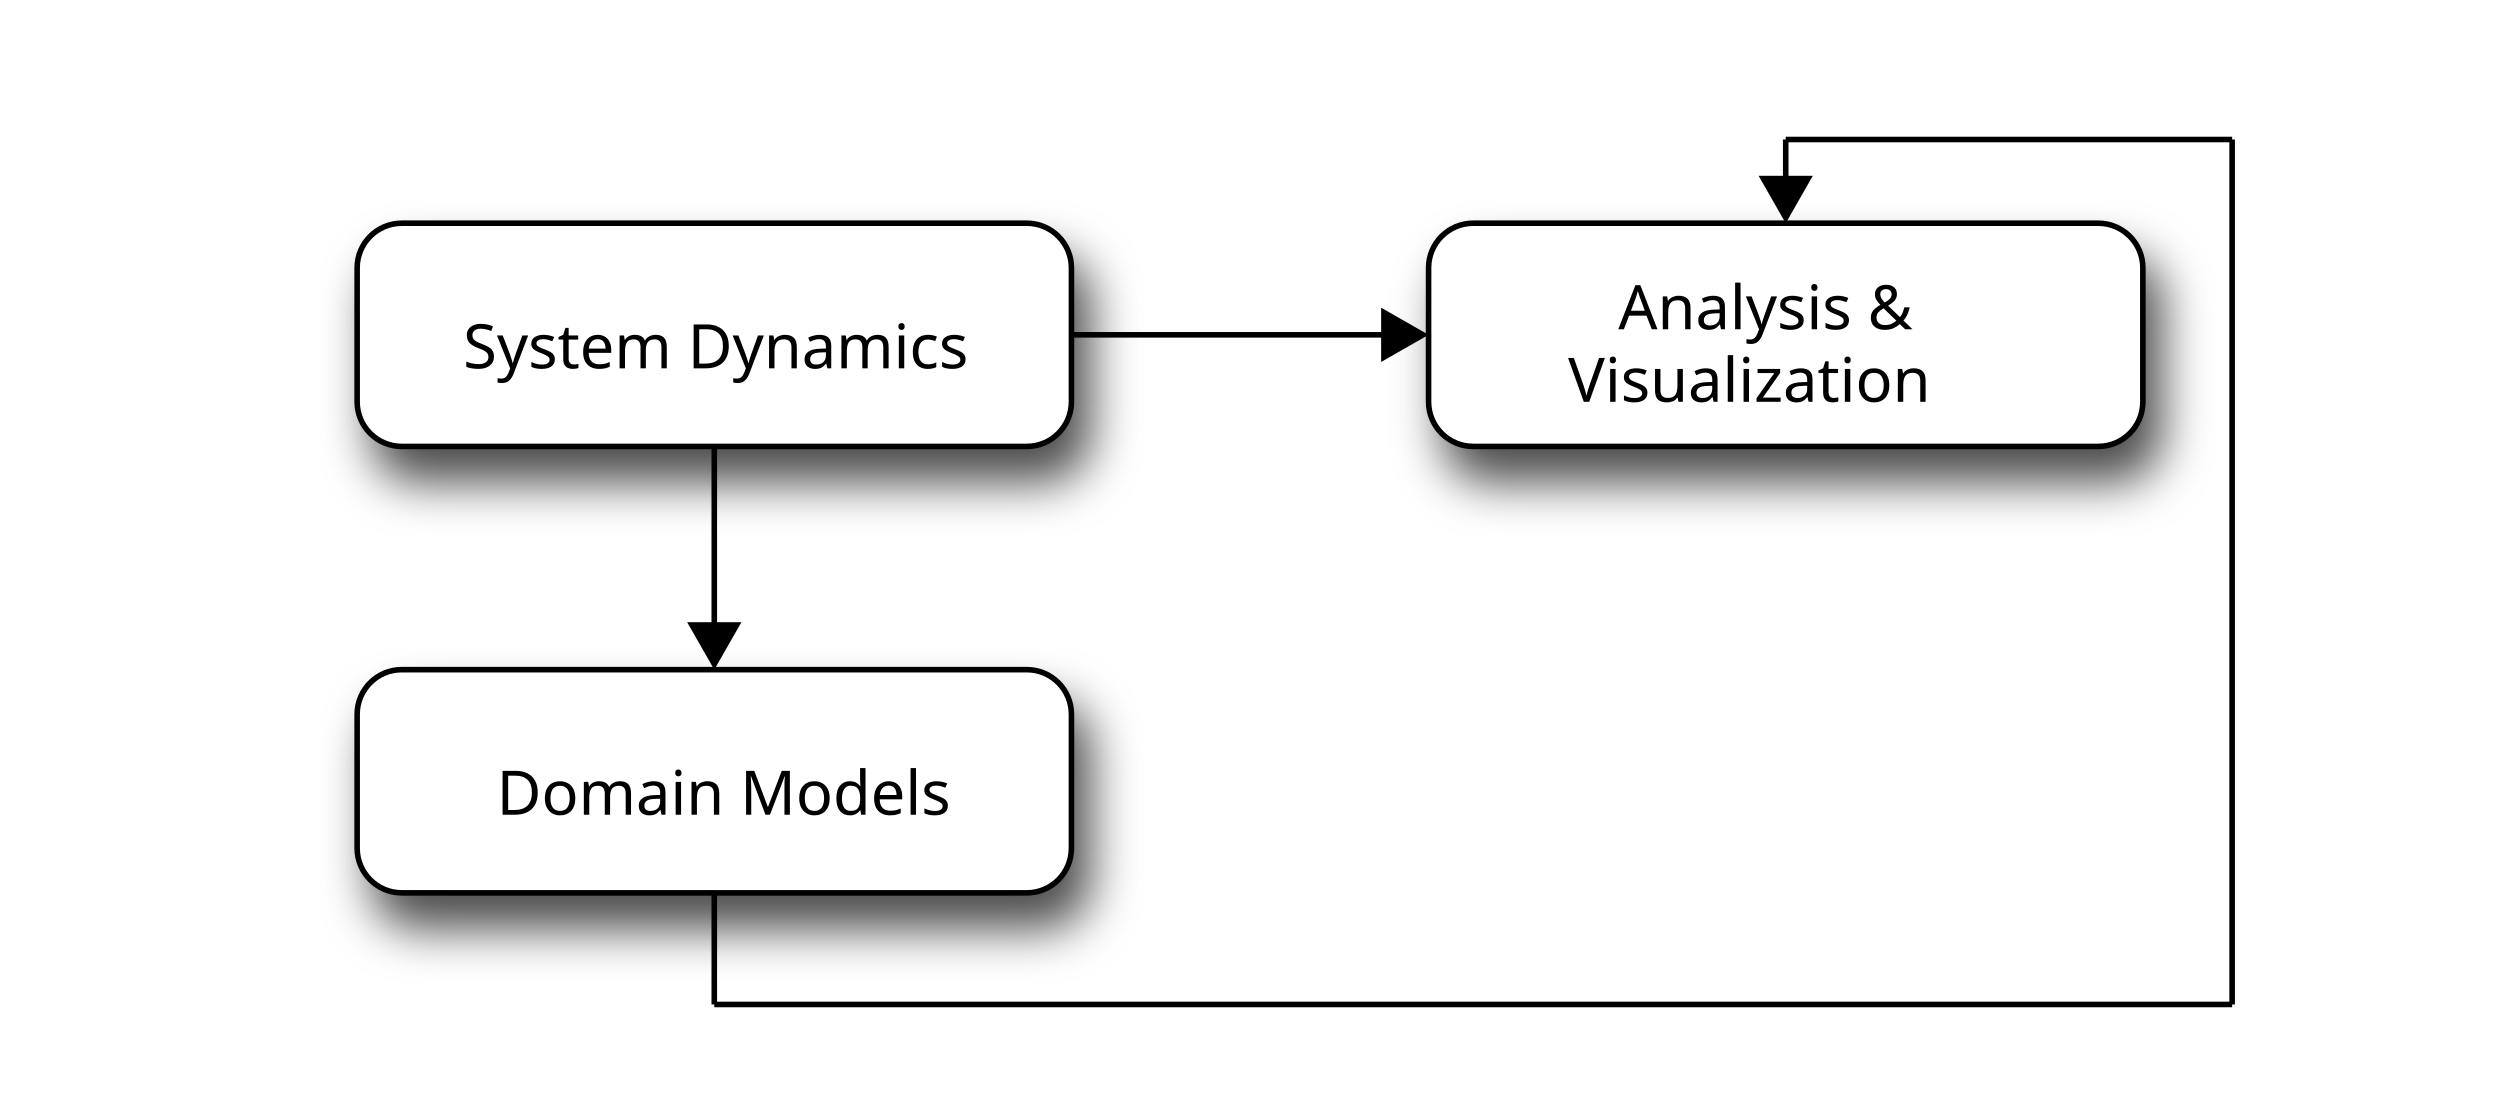
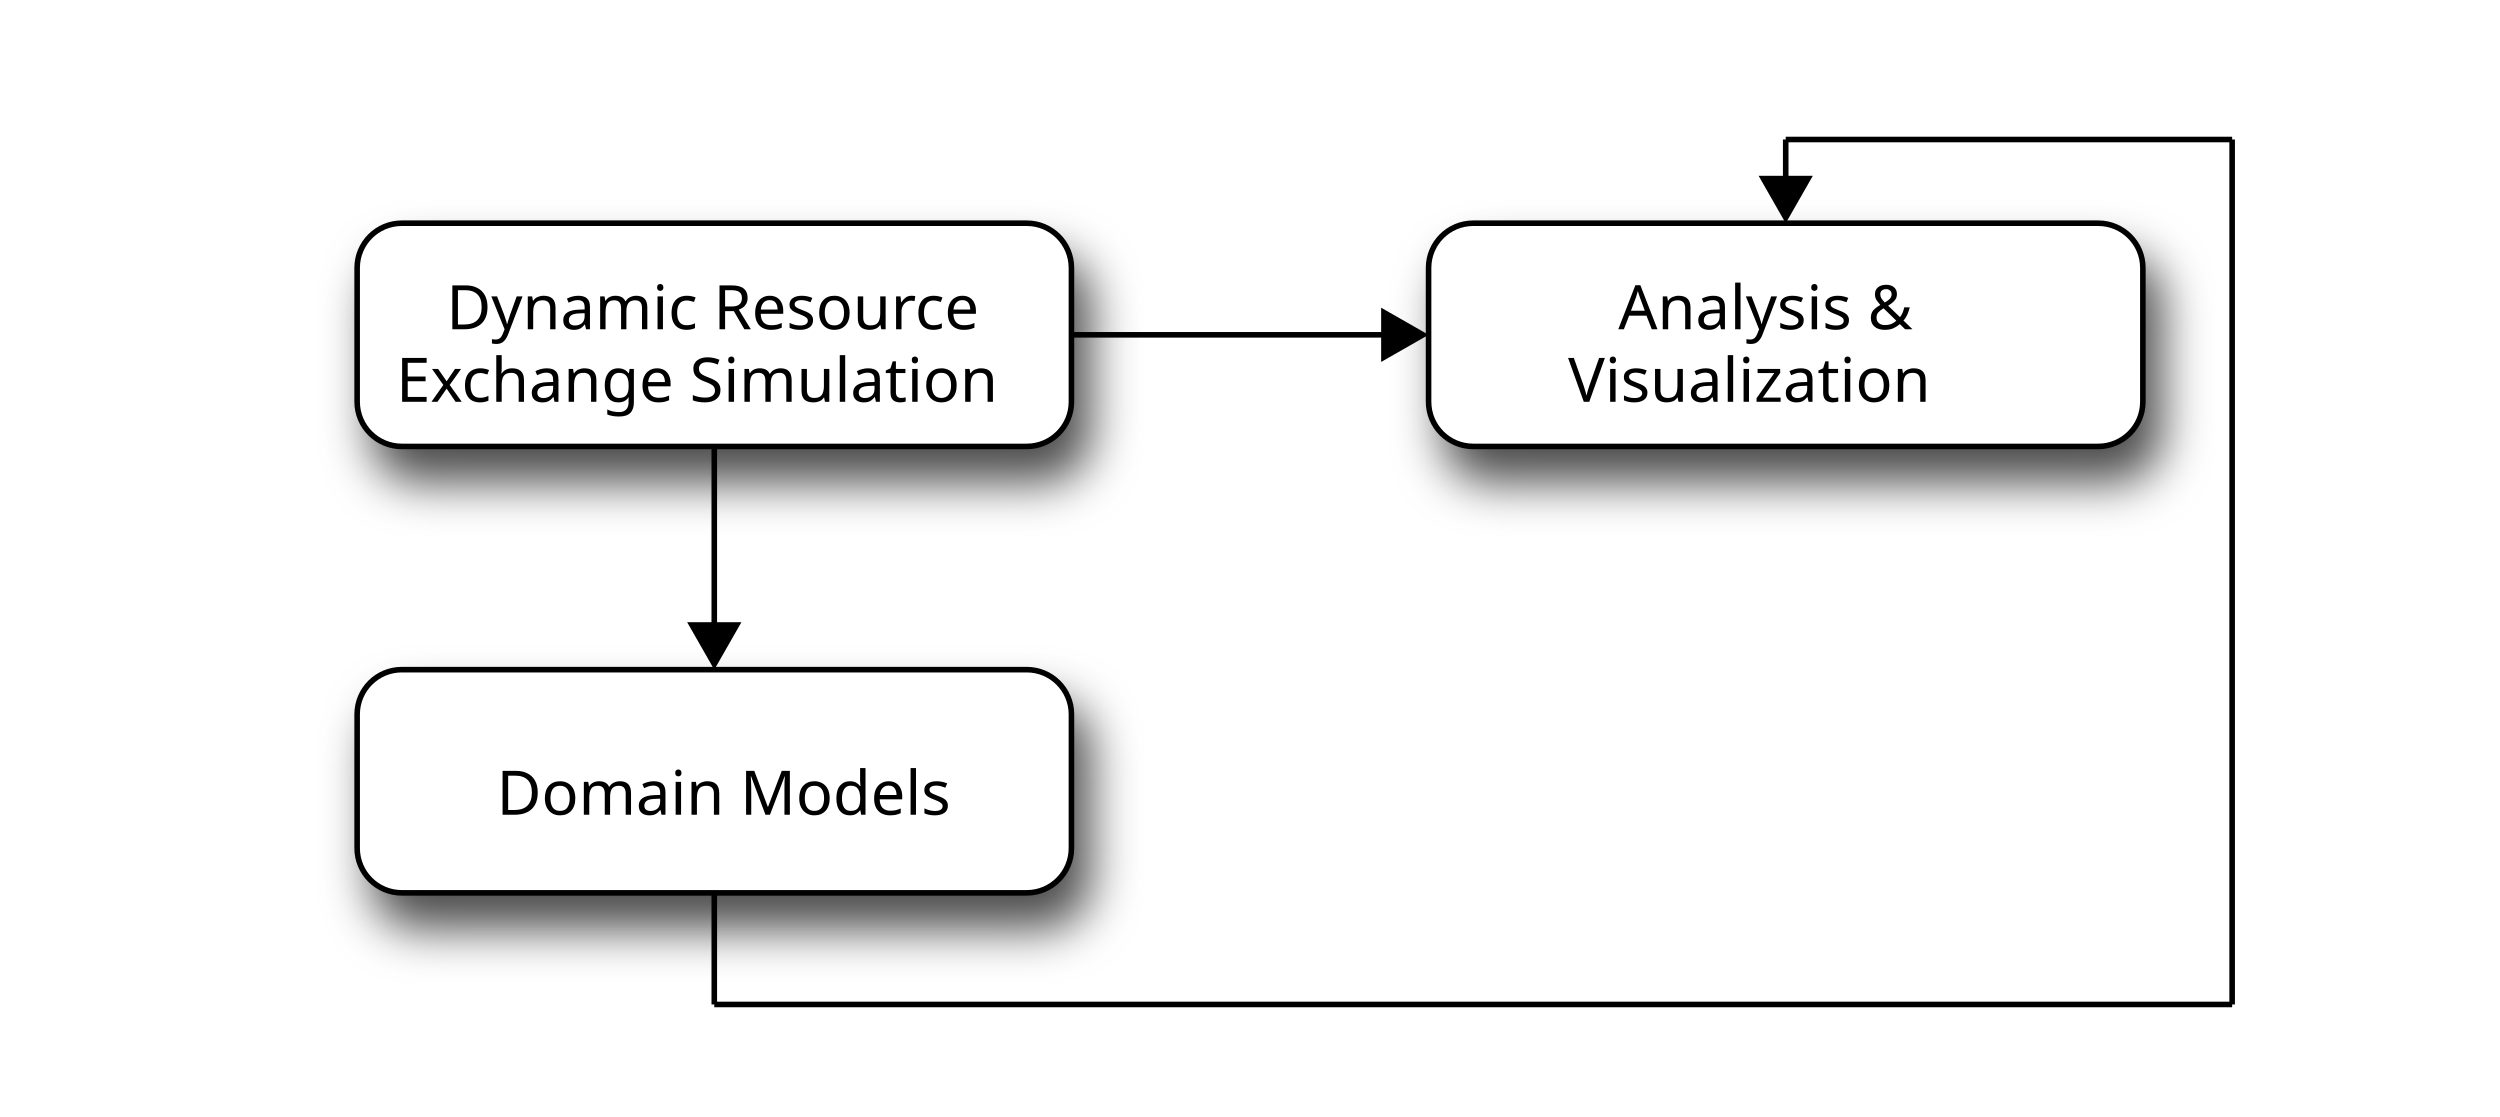
<svg xmlns="http://www.w3.org/2000/svg" viewBox="0 0 448 200">
  <defs id="defs_block">
    <filter height="1.504" id="filter_blur" width="1.157" x="-0.079" y="-0.252">
      <feGaussianBlur id="feGaussianBlur3780" stdDeviation="4.2" />
    </filter>
  </defs>
  <rect fill="none" height="140" style="filter:url(#filter_blur)" width="144" x="56" y="30" />
  <path d="M 75 46 L 187 46 A8,8 0 0 1 195 54 L 195 78 A8,8 0 0 1 187 86 L 75 86 A8,8 0 0 1 67 78 L 67 54 A8,8 0 0 1 75 46" fill="rgb(0,0,0)" stroke="rgb(0,0,0)" style="filter:url(#filter_blur);opacity:0.7;fill-opacity:1" />
  <path d="M 75 126 L 187 126 A8,8 0 0 1 195 134 L 195 158 A8,8 0 0 1 187 166 L 75 166 A8,8 0 0 1 67 158 L 67 134 A8,8 0 0 1 75 126" fill="rgb(0,0,0)" stroke="rgb(0,0,0)" style="filter:url(#filter_blur);opacity:0.7;fill-opacity:1" />
  <path d="M 267 46 L 379 46 A8,8 0 0 1 387 54 L 387 78 A8,8 0 0 1 379 86 L 267 86 A8,8 0 0 1 259 78 L 259 54 A8,8 0 0 1 267 46" fill="rgb(0,0,0)" stroke="rgb(0,0,0)" style="filter:url(#filter_blur);opacity:0.7;fill-opacity:1" />
  <path d="M 72 40 L 184 40 A8,8 0 0 1 192 48 L 192 72 A8,8 0 0 1 184 80 L 72 80 A8,8 0 0 1 64 72 L 64 48 A8,8 0 0 1 72 40" fill="rgb(255,255,255)" stroke="rgb(0,0,0)" />
-   <text fill="rgb(0,0,0)" font-family="sansserif" font-size="11" font-style="normal" font-weight="normal" x="83" y="66">System Dynamics</text>
+   <text fill="rgb(0,0,0)" font-family="sansserif" font-size="11" font-style="normal" font-weight="normal" x="80" y="59">Dynamic Resource</text>
+   <text fill="rgb(0,0,0)" font-family="sansserif" font-size="11" font-style="normal" font-weight="normal" x="71" y="72">Exchange Simulation</text>
  <path d="M 72 120 L 184 120 A8,8 0 0 1 192 128 L 192 152 A8,8 0 0 1 184 160 L 72 160 A8,8 0 0 1 64 152 L 64 128 A8,8 0 0 1 72 120" fill="rgb(255,255,255)" stroke="rgb(0,0,0)" />
  <text fill="rgb(0,0,0)" font-family="sansserif" font-size="11" font-style="normal" font-weight="normal" x="89" y="146">Domain Models</text>
  <path d="M 264 40 L 376 40 A8,8 0 0 1 384 48 L 384 72 A8,8 0 0 1 376 80 L 264 80 A8,8 0 0 1 256 72 L 256 48 A8,8 0 0 1 264 40" fill="rgb(255,255,255)" stroke="rgb(0,0,0)" />
  <text fill="rgb(0,0,0)" font-family="sansserif" font-size="11" font-style="normal" font-weight="normal" x="290" y="59">Analysis &amp;</text>
  <text fill="rgb(0,0,0)" font-family="sansserif" font-size="11" font-style="normal" font-weight="normal" x="281" y="72">Visualization</text>
  <path d="M 128 80 L 128 112" fill="none" stroke="rgb(0,0,0)" />
  <polygon fill="rgb(0,0,0)" points="128,119 124,112 132,112 128,119" stroke="rgb(0,0,0)" />
  <path d="M 192 60 L 248 60" fill="none" stroke="rgb(0,0,0)" />
  <polygon fill="rgb(0,0,0)" points="255,60 248,56 248,64 255,60" stroke="rgb(0,0,0)" />
  <path d="M 128 160 L 128 180" fill="none" stroke="rgb(0,0,0)" />
  <path d="M 128 180 L 400 180" fill="none" stroke="rgb(0,0,0)" />
  <path d="M 400 180 L 400 25" fill="none" stroke="rgb(0,0,0)" />
  <path d="M 320 25 L 400 25" fill="none" stroke="rgb(0,0,0)" />
  <path d="M 320 25 L 320 32" fill="none" stroke="rgb(0,0,0)" />
  <polygon fill="rgb(0,0,0)" points="320,39 316,32 324,32 320,39" stroke="rgb(0,0,0)" />
</svg>
